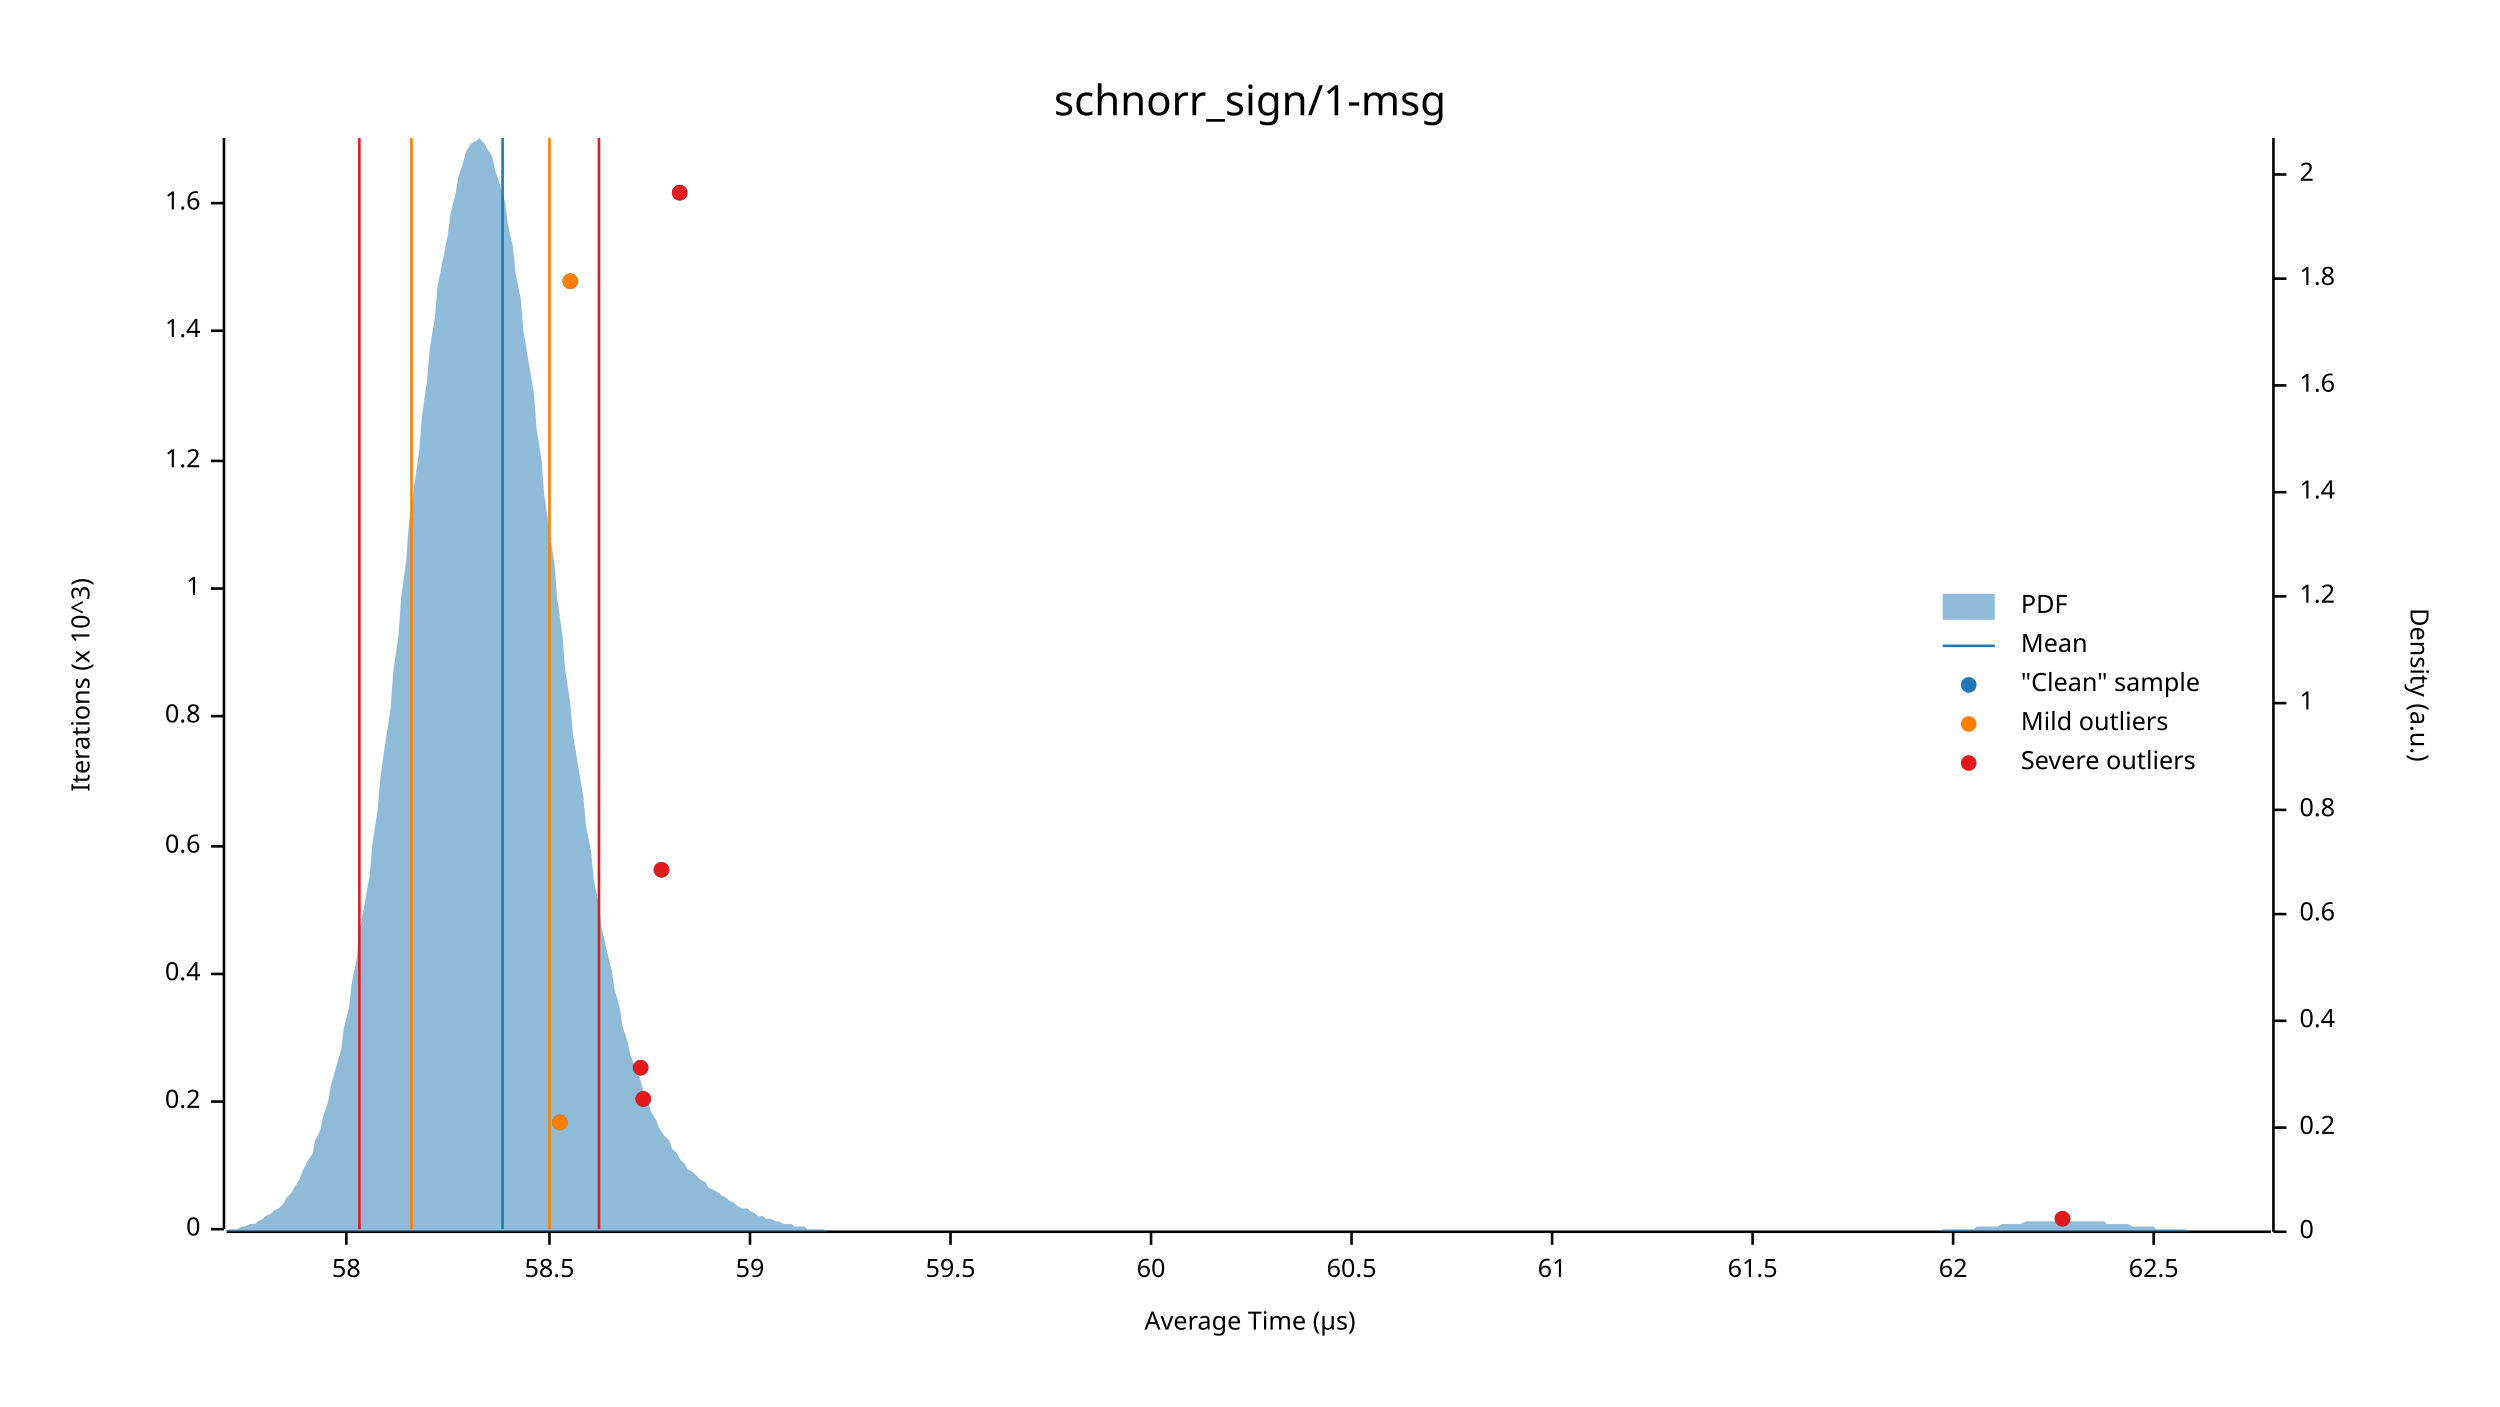
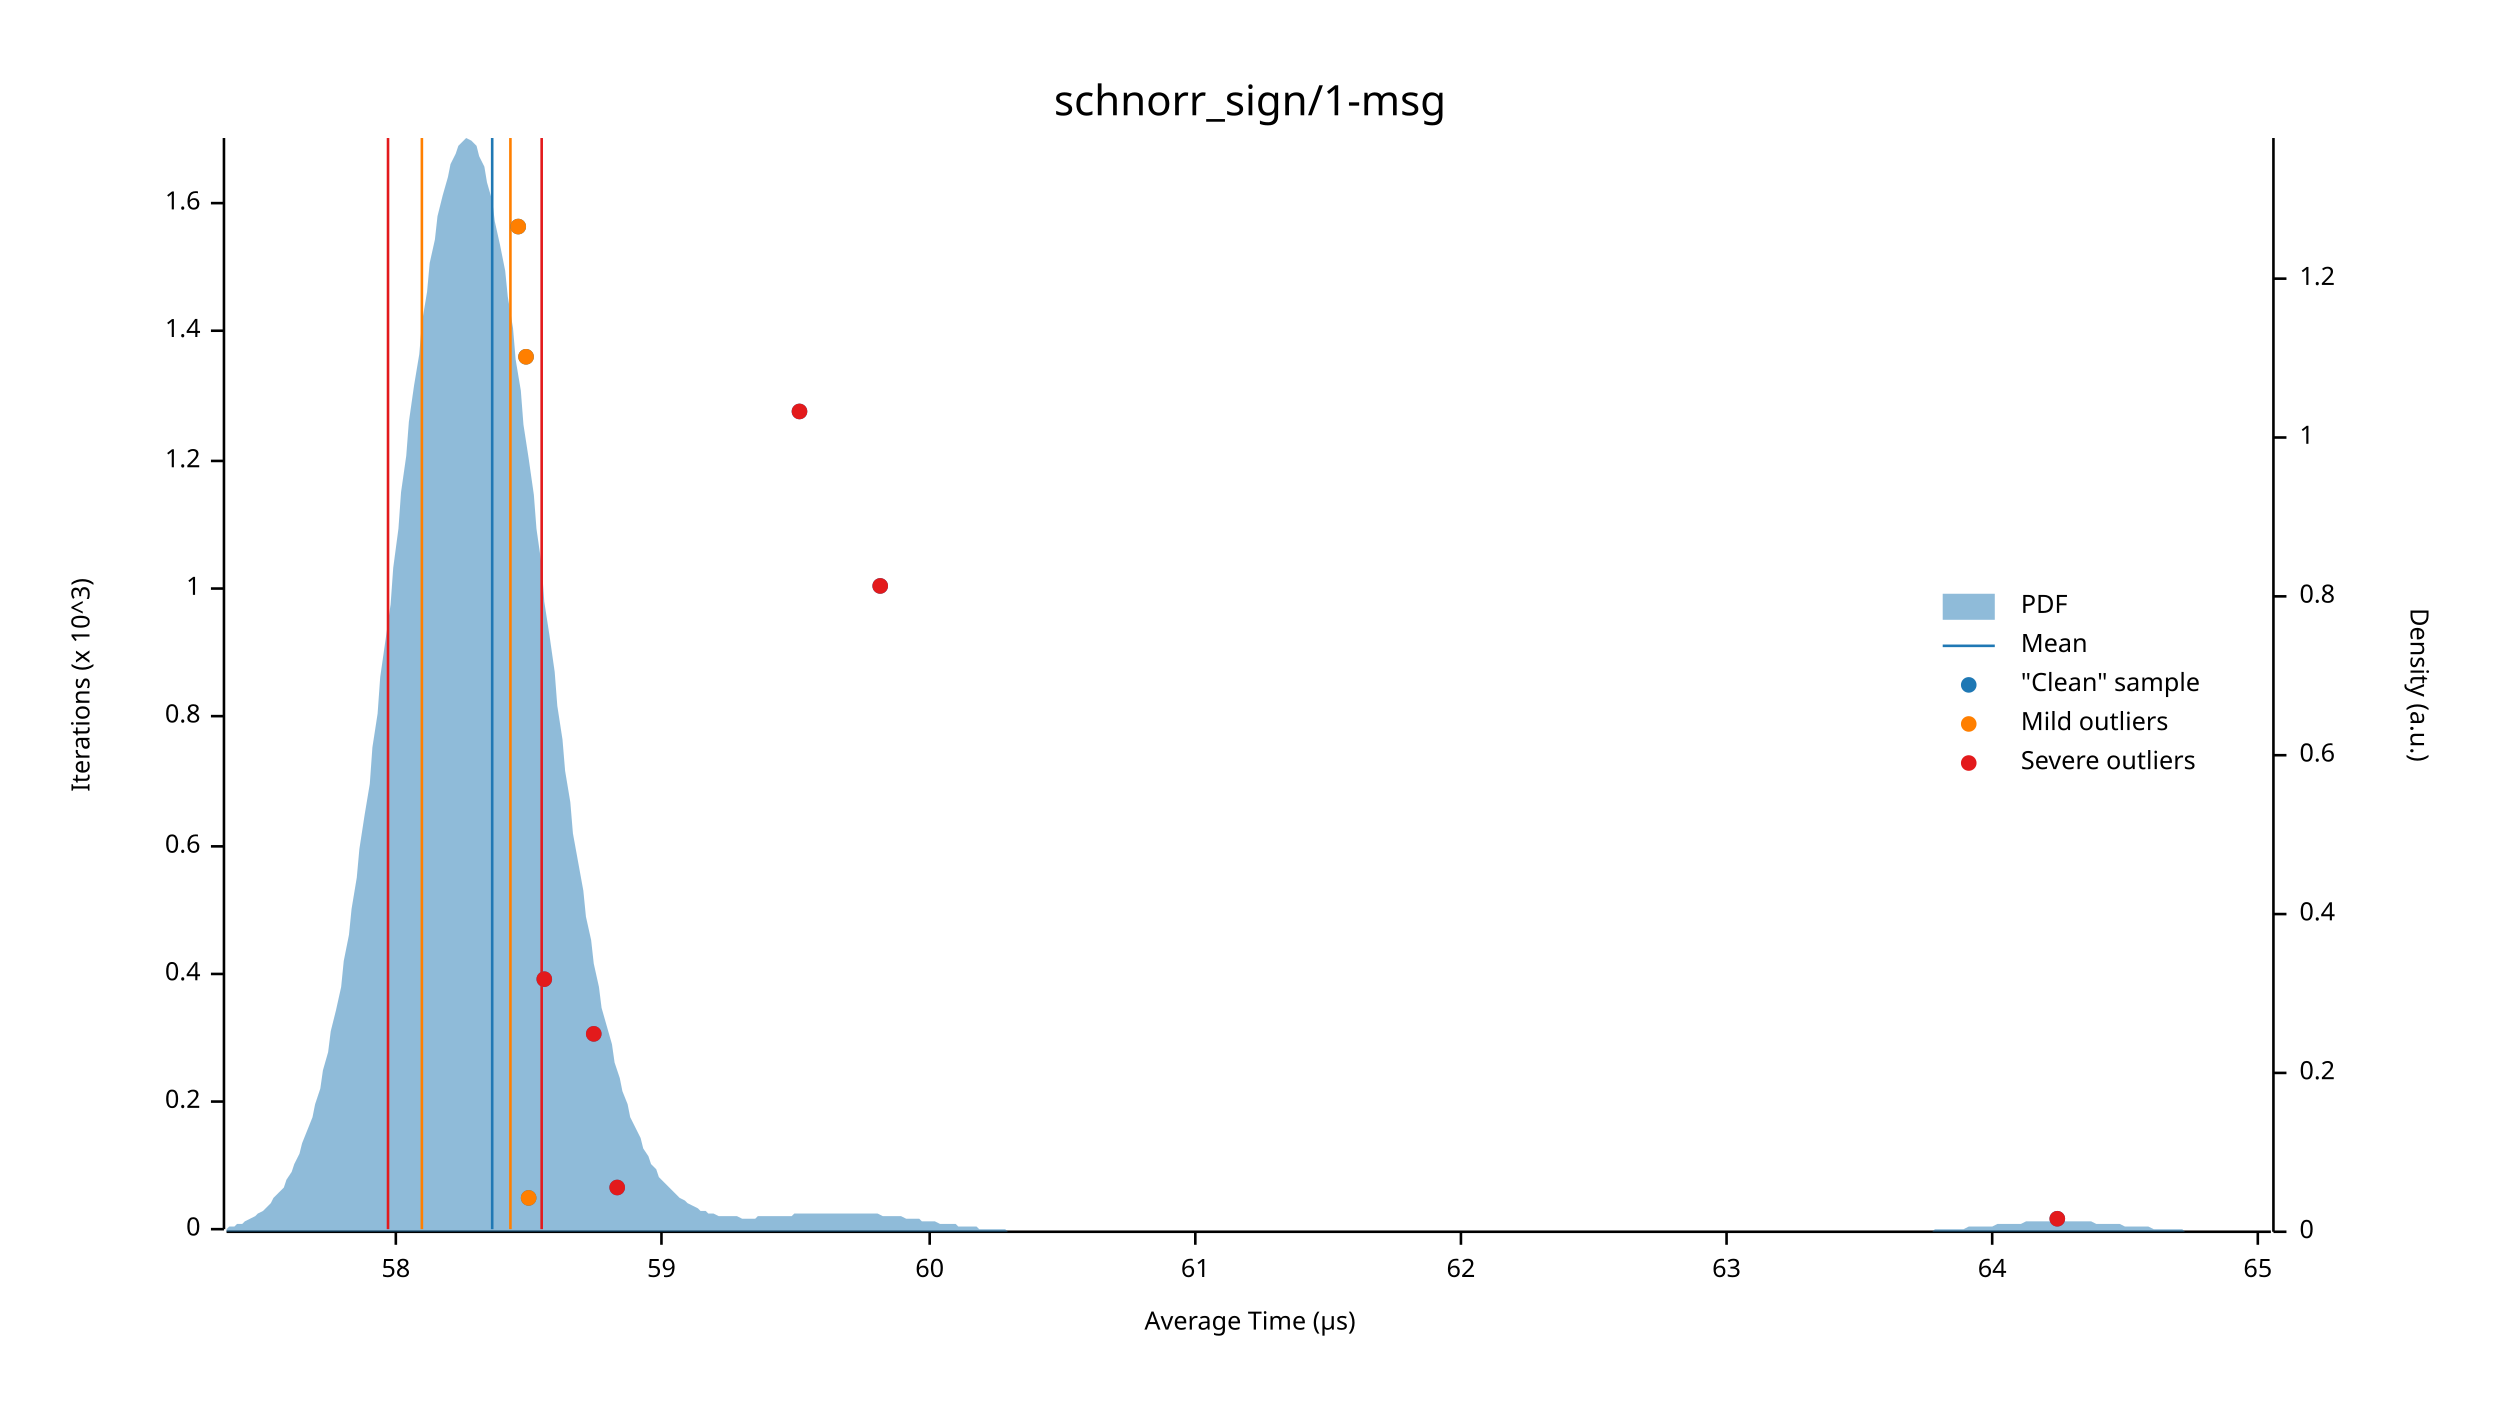
<svg xmlns="http://www.w3.org/2000/svg" width="960" height="540" viewBox="0 0 960 540">
  <text x="480" y="32" dy="0.76em" text-anchor="middle" font-family="sans-serif" font-size="16.129" opacity="1" fill="#000000">
schnorr_sign/1-msg
</text>
  <text x="27" y="263" dy="0.76em" text-anchor="middle" font-family="sans-serif" font-size="9.677" opacity="1" fill="#000000" transform="rotate(270, 27, 263)">
Iterations (x 10^3)
</text>
  <text x="480" y="513" dy="-0.5ex" text-anchor="middle" font-family="sans-serif" font-size="9.677" opacity="1" fill="#000000">
Average Time (µs)
</text>
  <polyline fill="none" opacity="1" stroke="#000000" stroke-width="1" points="86,53 86,472 " />
  <text x="77" y="472" dy="0.5ex" text-anchor="end" font-family="sans-serif" font-size="9.677" opacity="1" fill="#000000">
0
</text>
  <polyline fill="none" opacity="1" stroke="#000000" stroke-width="1" points="81,472 86,472 " />
  <text x="77" y="423" dy="0.5ex" text-anchor="end" font-family="sans-serif" font-size="9.677" opacity="1" fill="#000000">
0.2
</text>
  <polyline fill="none" opacity="1" stroke="#000000" stroke-width="1" points="81,423 86,423 " />
  <text x="77" y="374" dy="0.5ex" text-anchor="end" font-family="sans-serif" font-size="9.677" opacity="1" fill="#000000">
0.4
</text>
  <polyline fill="none" opacity="1" stroke="#000000" stroke-width="1" points="81,374 86,374 " />
  <text x="77" y="325" dy="0.5ex" text-anchor="end" font-family="sans-serif" font-size="9.677" opacity="1" fill="#000000">
0.6
</text>
  <polyline fill="none" opacity="1" stroke="#000000" stroke-width="1" points="81,325 86,325 " />
  <text x="77" y="275" dy="0.5ex" text-anchor="end" font-family="sans-serif" font-size="9.677" opacity="1" fill="#000000">
0.8
</text>
  <polyline fill="none" opacity="1" stroke="#000000" stroke-width="1" points="81,275 86,275 " />
  <text x="77" y="226" dy="0.5ex" text-anchor="end" font-family="sans-serif" font-size="9.677" opacity="1" fill="#000000">
1
</text>
  <polyline fill="none" opacity="1" stroke="#000000" stroke-width="1" points="81,226 86,226 " />
  <text x="77" y="177" dy="0.5ex" text-anchor="end" font-family="sans-serif" font-size="9.677" opacity="1" fill="#000000">
1.2
</text>
  <polyline fill="none" opacity="1" stroke="#000000" stroke-width="1" points="81,177 86,177 " />
  <text x="77" y="127" dy="0.5ex" text-anchor="end" font-family="sans-serif" font-size="9.677" opacity="1" fill="#000000">
1.4
</text>
  <polyline fill="none" opacity="1" stroke="#000000" stroke-width="1" points="81,127 86,127 " />
  <text x="77" y="78" dy="0.5ex" text-anchor="end" font-family="sans-serif" font-size="9.677" opacity="1" fill="#000000">
1.6
</text>
  <polyline fill="none" opacity="1" stroke="#000000" stroke-width="1" points="81,78 86,78 " />
  <polyline fill="none" opacity="1" stroke="#000000" stroke-width="1" points="87,473 872,473 " />
-   <text x="133" y="483" dy="0.76em" text-anchor="middle" font-family="sans-serif" font-size="9.677" opacity="1" fill="#000000">
+   <text x="152" y="483" dy="0.76em" text-anchor="middle" font-family="sans-serif" font-size="9.677" opacity="1" fill="#000000">
58
</text>
-   <polyline fill="none" opacity="1" stroke="#000000" stroke-width="1" points="133,473 133,478 " />
-   <text x="211" y="483" dy="0.76em" text-anchor="middle" font-family="sans-serif" font-size="9.677" opacity="1" fill="#000000">
- 58.5
- </text>
-   <polyline fill="none" opacity="1" stroke="#000000" stroke-width="1" points="211,473 211,478 " />
-   <text x="288" y="483" dy="0.76em" text-anchor="middle" font-family="sans-serif" font-size="9.677" opacity="1" fill="#000000">
+   <polyline fill="none" opacity="1" stroke="#000000" stroke-width="1" points="152,473 152,478 " />
+   <text x="254" y="483" dy="0.76em" text-anchor="middle" font-family="sans-serif" font-size="9.677" opacity="1" fill="#000000">
59
</text>
-   <polyline fill="none" opacity="1" stroke="#000000" stroke-width="1" points="288,473 288,478 " />
-   <text x="365" y="483" dy="0.76em" text-anchor="middle" font-family="sans-serif" font-size="9.677" opacity="1" fill="#000000">
- 59.5
- </text>
-   <polyline fill="none" opacity="1" stroke="#000000" stroke-width="1" points="365,473 365,478 " />
-   <text x="442" y="483" dy="0.76em" text-anchor="middle" font-family="sans-serif" font-size="9.677" opacity="1" fill="#000000">
+   <polyline fill="none" opacity="1" stroke="#000000" stroke-width="1" points="254,473 254,478 " />
+   <text x="357" y="483" dy="0.76em" text-anchor="middle" font-family="sans-serif" font-size="9.677" opacity="1" fill="#000000">
60
</text>
-   <polyline fill="none" opacity="1" stroke="#000000" stroke-width="1" points="442,473 442,478 " />
-   <text x="519" y="483" dy="0.76em" text-anchor="middle" font-family="sans-serif" font-size="9.677" opacity="1" fill="#000000">
- 60.5
- </text>
-   <polyline fill="none" opacity="1" stroke="#000000" stroke-width="1" points="519,473 519,478 " />
-   <text x="596" y="483" dy="0.76em" text-anchor="middle" font-family="sans-serif" font-size="9.677" opacity="1" fill="#000000">
+   <polyline fill="none" opacity="1" stroke="#000000" stroke-width="1" points="357,473 357,478 " />
+   <text x="459" y="483" dy="0.76em" text-anchor="middle" font-family="sans-serif" font-size="9.677" opacity="1" fill="#000000">
61
</text>
-   <polyline fill="none" opacity="1" stroke="#000000" stroke-width="1" points="596,473 596,478 " />
-   <text x="673" y="483" dy="0.76em" text-anchor="middle" font-family="sans-serif" font-size="9.677" opacity="1" fill="#000000">
- 61.5
- </text>
-   <polyline fill="none" opacity="1" stroke="#000000" stroke-width="1" points="673,473 673,478 " />
-   <text x="750" y="483" dy="0.76em" text-anchor="middle" font-family="sans-serif" font-size="9.677" opacity="1" fill="#000000">
+   <polyline fill="none" opacity="1" stroke="#000000" stroke-width="1" points="459,473 459,478 " />
+   <text x="561" y="483" dy="0.76em" text-anchor="middle" font-family="sans-serif" font-size="9.677" opacity="1" fill="#000000">
62
</text>
-   <polyline fill="none" opacity="1" stroke="#000000" stroke-width="1" points="750,473 750,478 " />
-   <text x="827" y="483" dy="0.76em" text-anchor="middle" font-family="sans-serif" font-size="9.677" opacity="1" fill="#000000">
- 62.5
+   <polyline fill="none" opacity="1" stroke="#000000" stroke-width="1" points="561,473 561,478 " />
+   <text x="663" y="483" dy="0.76em" text-anchor="middle" font-family="sans-serif" font-size="9.677" opacity="1" fill="#000000">
+ 63
</text>
-   <polyline fill="none" opacity="1" stroke="#000000" stroke-width="1" points="827,473 827,478 " />
+   <polyline fill="none" opacity="1" stroke="#000000" stroke-width="1" points="663,473 663,478 " />
+   <text x="765" y="483" dy="0.76em" text-anchor="middle" font-family="sans-serif" font-size="9.677" opacity="1" fill="#000000">
+ 64
+ </text>
+   <polyline fill="none" opacity="1" stroke="#000000" stroke-width="1" points="765,473 765,478 " />
+   <text x="867" y="483" dy="0.76em" text-anchor="middle" font-family="sans-serif" font-size="9.677" opacity="1" fill="#000000">
+ 65
+ </text>
+   <polyline fill="none" opacity="1" stroke="#000000" stroke-width="1" points="867,473 867,478 " />
  <text x="933" y="263" dy="0.76em" text-anchor="middle" font-family="sans-serif" font-size="9.677" opacity="1" fill="#000000" transform="rotate(90, 933, 263)">
Density (a.u.)
</text>
  <polyline fill="none" opacity="1" stroke="#000000" stroke-width="1" points="873,53 873,473 " />
  <text x="883" y="473" dy="0.5ex" text-anchor="start" font-family="sans-serif" font-size="9.677" opacity="1" fill="#000000">
0
</text>
  <polyline fill="none" opacity="1" stroke="#000000" stroke-width="1" points="873,473 878,473 " />
-   <text x="883" y="433" dy="0.5ex" text-anchor="start" font-family="sans-serif" font-size="9.677" opacity="1" fill="#000000">
+   <text x="883" y="412" dy="0.5ex" text-anchor="start" font-family="sans-serif" font-size="9.677" opacity="1" fill="#000000">
0.2
</text>
-   <polyline fill="none" opacity="1" stroke="#000000" stroke-width="1" points="873,433 878,433 " />
-   <text x="883" y="392" dy="0.5ex" text-anchor="start" font-family="sans-serif" font-size="9.677" opacity="1" fill="#000000">
+   <polyline fill="none" opacity="1" stroke="#000000" stroke-width="1" points="873,412 878,412 " />
+   <text x="883" y="351" dy="0.5ex" text-anchor="start" font-family="sans-serif" font-size="9.677" opacity="1" fill="#000000">
0.4
</text>
-   <polyline fill="none" opacity="1" stroke="#000000" stroke-width="1" points="873,392 878,392 " />
-   <text x="883" y="351" dy="0.5ex" text-anchor="start" font-family="sans-serif" font-size="9.677" opacity="1" fill="#000000">
+   <polyline fill="none" opacity="1" stroke="#000000" stroke-width="1" points="873,351 878,351 " />
+   <text x="883" y="290" dy="0.5ex" text-anchor="start" font-family="sans-serif" font-size="9.677" opacity="1" fill="#000000">
0.6
</text>
-   <polyline fill="none" opacity="1" stroke="#000000" stroke-width="1" points="873,351 878,351 " />
-   <text x="883" y="311" dy="0.5ex" text-anchor="start" font-family="sans-serif" font-size="9.677" opacity="1" fill="#000000">
+   <polyline fill="none" opacity="1" stroke="#000000" stroke-width="1" points="873,290 878,290 " />
+   <text x="883" y="229" dy="0.5ex" text-anchor="start" font-family="sans-serif" font-size="9.677" opacity="1" fill="#000000">
0.8
</text>
-   <polyline fill="none" opacity="1" stroke="#000000" stroke-width="1" points="873,311 878,311 " />
-   <text x="883" y="270" dy="0.5ex" text-anchor="start" font-family="sans-serif" font-size="9.677" opacity="1" fill="#000000">
+   <polyline fill="none" opacity="1" stroke="#000000" stroke-width="1" points="873,229 878,229 " />
+   <text x="883" y="168" dy="0.5ex" text-anchor="start" font-family="sans-serif" font-size="9.677" opacity="1" fill="#000000">
1
</text>
-   <polyline fill="none" opacity="1" stroke="#000000" stroke-width="1" points="873,270 878,270 " />
-   <text x="883" y="229" dy="0.5ex" text-anchor="start" font-family="sans-serif" font-size="9.677" opacity="1" fill="#000000">
+   <polyline fill="none" opacity="1" stroke="#000000" stroke-width="1" points="873,168 878,168 " />
+   <text x="883" y="107" dy="0.5ex" text-anchor="start" font-family="sans-serif" font-size="9.677" opacity="1" fill="#000000">
1.2
</text>
-   <polyline fill="none" opacity="1" stroke="#000000" stroke-width="1" points="873,229 878,229 " />
-   <text x="883" y="189" dy="0.5ex" text-anchor="start" font-family="sans-serif" font-size="9.677" opacity="1" fill="#000000">
- 1.4
- </text>
-   <polyline fill="none" opacity="1" stroke="#000000" stroke-width="1" points="873,189 878,189 " />
-   <text x="883" y="148" dy="0.5ex" text-anchor="start" font-family="sans-serif" font-size="9.677" opacity="1" fill="#000000">
- 1.6
- </text>
-   <polyline fill="none" opacity="1" stroke="#000000" stroke-width="1" points="873,148 878,148 " />
-   <text x="883" y="107" dy="0.5ex" text-anchor="start" font-family="sans-serif" font-size="9.677" opacity="1" fill="#000000">
- 1.8
- </text>
  <polyline fill="none" opacity="1" stroke="#000000" stroke-width="1" points="873,107 878,107 " />
-   <text x="883" y="67" dy="0.5ex" text-anchor="start" font-family="sans-serif" font-size="9.677" opacity="1" fill="#000000">
- 2
- </text>
-   <polyline fill="none" opacity="1" stroke="#000000" stroke-width="1" points="873,67 878,67 " />
-   <polygon opacity="0.5" fill="#1F78B4" points="87,473 88,472 90,472 91,472 93,471 94,471 96,470 98,470 99,469 101,468 102,467 104,466 105,465 107,464 109,462 110,460 112,458 113,456 115,453 116,450 118,446 120,443 121,438 123,434 124,429 126,423 127,417 129,410 131,403 132,395 134,387 135,378 137,368 138,358 140,347 142,336 143,324 145,311 146,299 148,285 150,272 151,258 153,244 154,230 156,215 157,201 159,187 161,173 162,160 164,146 165,134 167,122 168,110 170,100 172,90 173,82 175,74 176,68 178,62 179,58 181,55 183,54 184,53 186,55 187,57 189,60 190,65 192,71 194,78 195,86 197,95 198,105 200,115 201,127 203,139 205,151 206,164 208,177 209,190 211,204 213,217 214,230 216,244 217,257 219,270 220,282 222,294 224,306 225,317 227,327 228,338 230,347 231,356 233,365 235,373 236,380 238,387 239,394 241,400 242,405 244,410 246,415 247,419 249,423 250,427 252,430 253,433 255,436 257,438 258,441 260,443 261,445 263,447 264,449 266,450 268,452 269,453 271,454 272,456 274,457 276,458 277,459 279,460 280,461 282,462 283,463 285,464 287,464 288,465 290,466 291,467 293,467 294,468 296,468 298,469 299,469 301,470 302,470 304,470 305,471 307,471 309,471 310,472 312,472 313,472 315,472 316,472 318,473 320,473 321,473 323,473 324,473 326,473 327,473 329,473 331,473 332,473 334,473 335,473 337,473 339,473 340,473 342,473 343,473 345,473 346,473 348,473 350,473 351,473 353,473 354,473 356,473 357,473 359,473 361,473 362,473 364,473 365,473 367,473 368,473 370,473 372,473 373,473 375,473 376,473 378,473 379,473 381,473 383,473 384,473 386,473 387,473 389,473 391,473 392,473 394,473 395,473 397,473 398,473 400,473 402,473 403,473 405,473 406,473 408,473 409,473 411,473 413,473 414,473 416,473 417,473 419,473 420,473 422,473 424,473 425,473 427,473 428,473 430,473 431,473 433,473 435,473 436,473 438,473 439,473 441,473 442,473 444,473 446,473 447,473 449,473 450,473 452,473 454,473 455,473 457,473 458,473 460,473 461,473 463,473 465,473 466,473 468,473 469,473 471,473 472,473 474,473 476,473 477,473 479,473 480,473 482,473 483,473 485,473 487,473 488,473 490,473 491,473 493,473 494,473 496,473 498,473 499,473 501,473 502,473 504,473 505,473 507,473 509,473 510,473 512,473 513,473 515,473 517,473 518,473 520,473 521,473 523,473 524,473 526,473 528,473 529,473 531,473 532,473 534,473 535,473 537,473 539,473 540,473 542,473 543,473 545,473 546,473 548,473 550,473 551,473 553,473 554,473 556,473 557,473 559,473 561,473 562,473 564,473 565,473 567,473 568,473 570,473 572,473 573,473 575,473 576,473 578,473 580,473 581,473 583,473 584,473 586,473 587,473 589,473 591,473 592,473 594,473 595,473 597,473 598,473 600,473 602,473 603,473 605,473 606,473 608,473 609,473 611,473 613,473 614,473 616,473 617,473 619,473 620,473 622,473 624,473 625,473 627,473 628,473 630,473 632,473 633,473 635,473 636,473 638,473 639,473 641,473 643,473 644,473 646,473 647,473 649,473 650,473 652,473 654,473 655,473 657,473 658,473 660,473 661,473 663,473 665,473 666,473 668,473 669,473 671,473 672,473 674,473 676,473 677,473 679,473 680,473 682,473 683,473 685,473 687,473 688,473 690,473 691,473 693,473 695,473 696,473 698,473 699,473 701,473 702,473 704,473 706,473 707,473 709,473 710,473 712,473 713,473 715,473 717,473 718,473 720,473 721,473 723,473 724,473 726,473 728,473 729,473 731,473 732,473 734,473 735,473 737,473 739,473 740,473 742,473 743,473 745,473 746,472 748,472 750,472 751,472 753,472 754,472 756,472 758,472 759,471 761,471 762,471 764,471 765,471 767,471 769,470 770,470 772,470 773,470 775,470 776,470 778,469 780,469 781,469 783,469 784,469 786,469 787,469 789,469 791,469 792,469 794,469 795,469 797,469 798,469 800,469 802,469 803,469 805,469 806,469 808,469 809,470 811,470 813,470 814,470 816,470 817,470 819,471 821,471 822,471 824,471 825,471 827,471 828,472 830,472 832,472 833,472 835,472 836,472 838,472 839,472 841,473 843,473 844,473 846,473 847,473 849,473 850,473 852,473 854,473 855,473 857,473 858,473 860,473 861,473 863,473 865,473 866,473 868,473 869,473 871,473 873,473 873,473 87,473 " />
-   <polyline fill="none" opacity="1" stroke="#1F78B4" stroke-width="1" points="193,472 193,53 " />
-   <polyline fill="none" opacity="1" stroke="#FF7F00" stroke-width="1" points="158,472 158,53 " />
-   <polyline fill="none" opacity="1" stroke="#FF7F00" stroke-width="1" points="211,472 211,53 " />
-   <polyline fill="none" opacity="1" stroke="#E31A1C" stroke-width="1" points="138,472 138,53 " />
-   <polyline fill="none" opacity="1" stroke="#E31A1C" stroke-width="1" points="230,472 230,53 " />
-   <circle cx="792" cy="468" r="3" opacity="1" fill="#1F78B4" stroke="none" stroke-width="1" />
-   <circle cx="215" cy="431" r="3" opacity="1" fill="#1F78B4" stroke="none" stroke-width="1" />
-   <circle cx="247" cy="422" r="3" opacity="1" fill="#1F78B4" stroke="none" stroke-width="1" />
-   <circle cx="246" cy="410" r="3" opacity="1" fill="#1F78B4" stroke="none" stroke-width="1" />
-   <circle cx="254" cy="334" r="3" opacity="1" fill="#1F78B4" stroke="none" stroke-width="1" />
-   <circle cx="219" cy="108" r="3" opacity="1" fill="#1F78B4" stroke="none" stroke-width="1" />
-   <circle cx="261" cy="74" r="3" opacity="1" fill="#1F78B4" stroke="none" stroke-width="1" />
-   <circle cx="215" cy="431" r="3" opacity="1" fill="#FF7F00" stroke="none" stroke-width="1" />
-   <circle cx="219" cy="108" r="3" opacity="1" fill="#FF7F00" stroke="none" stroke-width="1" />
-   <circle cx="792" cy="468" r="3" opacity="1" fill="#E31A1C" stroke="none" stroke-width="1" />
-   <circle cx="247" cy="422" r="3" opacity="1" fill="#E31A1C" stroke="none" stroke-width="1" />
-   <circle cx="246" cy="410" r="3" opacity="1" fill="#E31A1C" stroke="none" stroke-width="1" />
-   <circle cx="254" cy="334" r="3" opacity="1" fill="#E31A1C" stroke="none" stroke-width="1" />
-   <circle cx="261" cy="74" r="3" opacity="1" fill="#E31A1C" stroke="none" stroke-width="1" />
+   <polygon opacity="0.5" fill="#1F78B4" points="87,472 88,471 90,471 91,470 93,470 94,469 96,468 98,467 99,466 101,465 102,464 104,462 105,460 107,458 109,456 110,453 112,450 113,447 115,443 116,439 118,434 120,429 121,424 123,418 124,411 126,404 127,396 129,388 131,379 132,369 134,359 135,349 137,337 138,326 140,313 142,301 143,287 145,274 146,260 148,246 150,232 151,218 153,203 154,189 156,175 157,162 159,148 161,136 162,124 164,112 165,101 167,92 168,83 170,75 172,68 173,63 175,59 176,56 178,54 179,53 181,54 183,56 184,60 186,64 187,70 189,77 190,85 192,94 194,104 195,114 197,126 198,138 200,150 201,163 203,176 205,190 206,203 208,217 209,231 211,244 213,258 214,271 216,284 217,296 219,308 220,320 222,331 224,342 225,352 227,361 228,370 230,379 231,387 233,394 235,401 236,408 238,414 239,419 241,424 242,429 244,433 246,437 247,441 249,444 250,447 252,449 253,452 255,454 257,456 258,457 260,459 261,460 263,461 264,462 266,463 268,464 269,465 271,465 272,466 274,466 276,467 277,467 279,467 280,467 282,467 283,467 285,468 287,468 288,468 290,468 291,467 293,467 294,467 296,467 298,467 299,467 301,467 302,467 304,467 305,466 307,466 309,466 310,466 312,466 313,466 315,466 316,466 318,466 320,466 321,466 323,466 324,466 326,466 327,466 329,466 331,466 332,466 334,466 335,466 337,466 339,467 340,467 342,467 343,467 345,467 346,467 348,468 350,468 351,468 353,468 354,469 356,469 357,469 359,469 361,470 362,470 364,470 365,470 367,470 368,471 370,471 372,471 373,471 375,471 376,472 378,472 379,472 381,472 383,472 384,472 386,472 387,473 389,473 391,473 392,473 394,473 395,473 397,473 398,473 400,473 402,473 403,473 405,473 406,473 408,473 409,473 411,473 413,473 414,473 416,473 417,473 419,473 420,473 422,473 424,473 425,473 427,473 428,473 430,473 431,473 433,473 435,473 436,473 438,473 439,473 441,473 442,473 444,473 446,473 447,473 449,473 450,473 452,473 454,473 455,473 457,473 458,473 460,473 461,473 463,473 465,473 466,473 468,473 469,473 471,473 472,473 474,473 476,473 477,473 479,473 480,473 482,473 483,473 485,473 487,473 488,473 490,473 491,473 493,473 494,473 496,473 498,473 499,473 501,473 502,473 504,473 505,473 507,473 509,473 510,473 512,473 513,473 515,473 517,473 518,473 520,473 521,473 523,473 524,473 526,473 528,473 529,473 531,473 532,473 534,473 535,473 537,473 539,473 540,473 542,473 543,473 545,473 546,473 548,473 550,473 551,473 553,473 554,473 556,473 557,473 559,473 561,473 562,473 564,473 565,473 567,473 568,473 570,473 572,473 573,473 575,473 576,473 578,473 580,473 581,473 583,473 584,473 586,473 587,473 589,473 591,473 592,473 594,473 595,473 597,473 598,473 600,473 602,473 603,473 605,473 606,473 608,473 609,473 611,473 613,473 614,473 616,473 617,473 619,473 620,473 622,473 624,473 625,473 627,473 628,473 630,473 632,473 633,473 635,473 636,473 638,473 639,473 641,473 643,473 644,473 646,473 647,473 649,473 650,473 652,473 654,473 655,473 657,473 658,473 660,473 661,473 663,473 665,473 666,473 668,473 669,473 671,473 672,473 674,473 676,473 677,473 679,473 680,473 682,473 683,473 685,473 687,473 688,473 690,473 691,473 693,473 695,473 696,473 698,473 699,473 701,473 702,473 704,473 706,473 707,473 709,473 710,473 712,473 713,473 715,473 717,473 718,473 720,473 721,473 723,473 724,473 726,473 728,473 729,473 731,473 732,473 734,473 735,473 737,473 739,473 740,473 742,473 743,472 745,472 746,472 748,472 750,472 751,472 753,472 754,472 756,471 758,471 759,471 761,471 762,471 764,471 765,471 767,470 769,470 770,470 772,470 773,470 775,470 776,470 778,469 780,469 781,469 783,469 784,469 786,469 787,469 789,469 791,469 792,469 794,469 795,469 797,469 798,469 800,469 802,469 803,469 805,470 806,470 808,470 809,470 811,470 813,470 814,470 816,471 817,471 819,471 821,471 822,471 824,471 825,471 827,472 828,472 830,472 832,472 833,472 835,472 836,472 838,472 839,473 841,473 843,473 844,473 846,473 847,473 849,473 850,473 852,473 854,473 855,473 857,473 858,473 860,473 861,473 863,473 865,473 866,473 868,473 869,473 871,473 873,473 873,473 87,473 " />
+   <polyline fill="none" opacity="1" stroke="#1F78B4" stroke-width="1" points="189,472 189,53 " />
+   <polyline fill="none" opacity="1" stroke="#FF7F00" stroke-width="1" points="162,472 162,53 " />
+   <polyline fill="none" opacity="1" stroke="#FF7F00" stroke-width="1" points="196,472 196,53 " />
+   <polyline fill="none" opacity="1" stroke="#E31A1C" stroke-width="1" points="149,472 149,53 " />
+   <polyline fill="none" opacity="1" stroke="#E31A1C" stroke-width="1" points="208,472 208,53 " />
+   <circle cx="790" cy="468" r="3" opacity="1" fill="#1F78B4" stroke="none" stroke-width="1" />
+   <circle cx="203" cy="460" r="3" opacity="1" fill="#1F78B4" stroke="none" stroke-width="1" />
+   <circle cx="237" cy="456" r="3" opacity="1" fill="#1F78B4" stroke="none" stroke-width="1" />
+   <circle cx="228" cy="397" r="3" opacity="1" fill="#1F78B4" stroke="none" stroke-width="1" />
+   <circle cx="209" cy="376" r="3" opacity="1" fill="#1F78B4" stroke="none" stroke-width="1" />
+   <circle cx="338" cy="225" r="3" opacity="1" fill="#1F78B4" stroke="none" stroke-width="1" />
+   <circle cx="307" cy="158" r="3" opacity="1" fill="#1F78B4" stroke="none" stroke-width="1" />
+   <circle cx="202" cy="137" r="3" opacity="1" fill="#1F78B4" stroke="none" stroke-width="1" />
+   <circle cx="199" cy="87" r="3" opacity="1" fill="#1F78B4" stroke="none" stroke-width="1" />
+   <circle cx="203" cy="460" r="3" opacity="1" fill="#FF7F00" stroke="none" stroke-width="1" />
+   <circle cx="202" cy="137" r="3" opacity="1" fill="#FF7F00" stroke="none" stroke-width="1" />
+   <circle cx="199" cy="87" r="3" opacity="1" fill="#FF7F00" stroke="none" stroke-width="1" />
+   <circle cx="790" cy="468" r="3" opacity="1" fill="#E31A1C" stroke="none" stroke-width="1" />
+   <circle cx="237" cy="456" r="3" opacity="1" fill="#E31A1C" stroke="none" stroke-width="1" />
+   <circle cx="228" cy="397" r="3" opacity="1" fill="#E31A1C" stroke="none" stroke-width="1" />
+   <circle cx="209" cy="376" r="3" opacity="1" fill="#E31A1C" stroke="none" stroke-width="1" />
+   <circle cx="338" cy="225" r="3" opacity="1" fill="#E31A1C" stroke="none" stroke-width="1" />
+   <circle cx="307" cy="158" r="3" opacity="1" fill="#E31A1C" stroke="none" stroke-width="1" />
  <text x="776" y="228" dy="0.76em" text-anchor="start" font-family="sans-serif" font-size="9.677" opacity="1" fill="#000000">
PDF
</text>
  <text x="776" y="243" dy="0.76em" text-anchor="start" font-family="sans-serif" font-size="9.677" opacity="1" fill="#000000">
Mean
</text>
  <text x="776" y="258" dy="0.76em" text-anchor="start" font-family="sans-serif" font-size="9.677" opacity="1" fill="#000000">
"Clean" sample
</text>
  <text x="776" y="273" dy="0.76em" text-anchor="start" font-family="sans-serif" font-size="9.677" opacity="1" fill="#000000">
Mild outliers
</text>
  <text x="776" y="288" dy="0.76em" text-anchor="start" font-family="sans-serif" font-size="9.677" opacity="1" fill="#000000">
Severe outliers
</text>
  <rect x="746" y="228" width="20" height="10" opacity="0.5" fill="#1F78B4" stroke="none" />
  <polyline fill="none" opacity="1" stroke="#1F78B4" stroke-width="1" points="746,248 766,248 " />
  <circle cx="756" cy="263" r="3" opacity="1" fill="#1F78B4" stroke="none" stroke-width="1" />
  <circle cx="756" cy="278" r="3" opacity="1" fill="#FF7F00" stroke="none" stroke-width="1" />
  <circle cx="756" cy="293" r="3" opacity="1" fill="#E31A1C" stroke="none" stroke-width="1" />
</svg>
